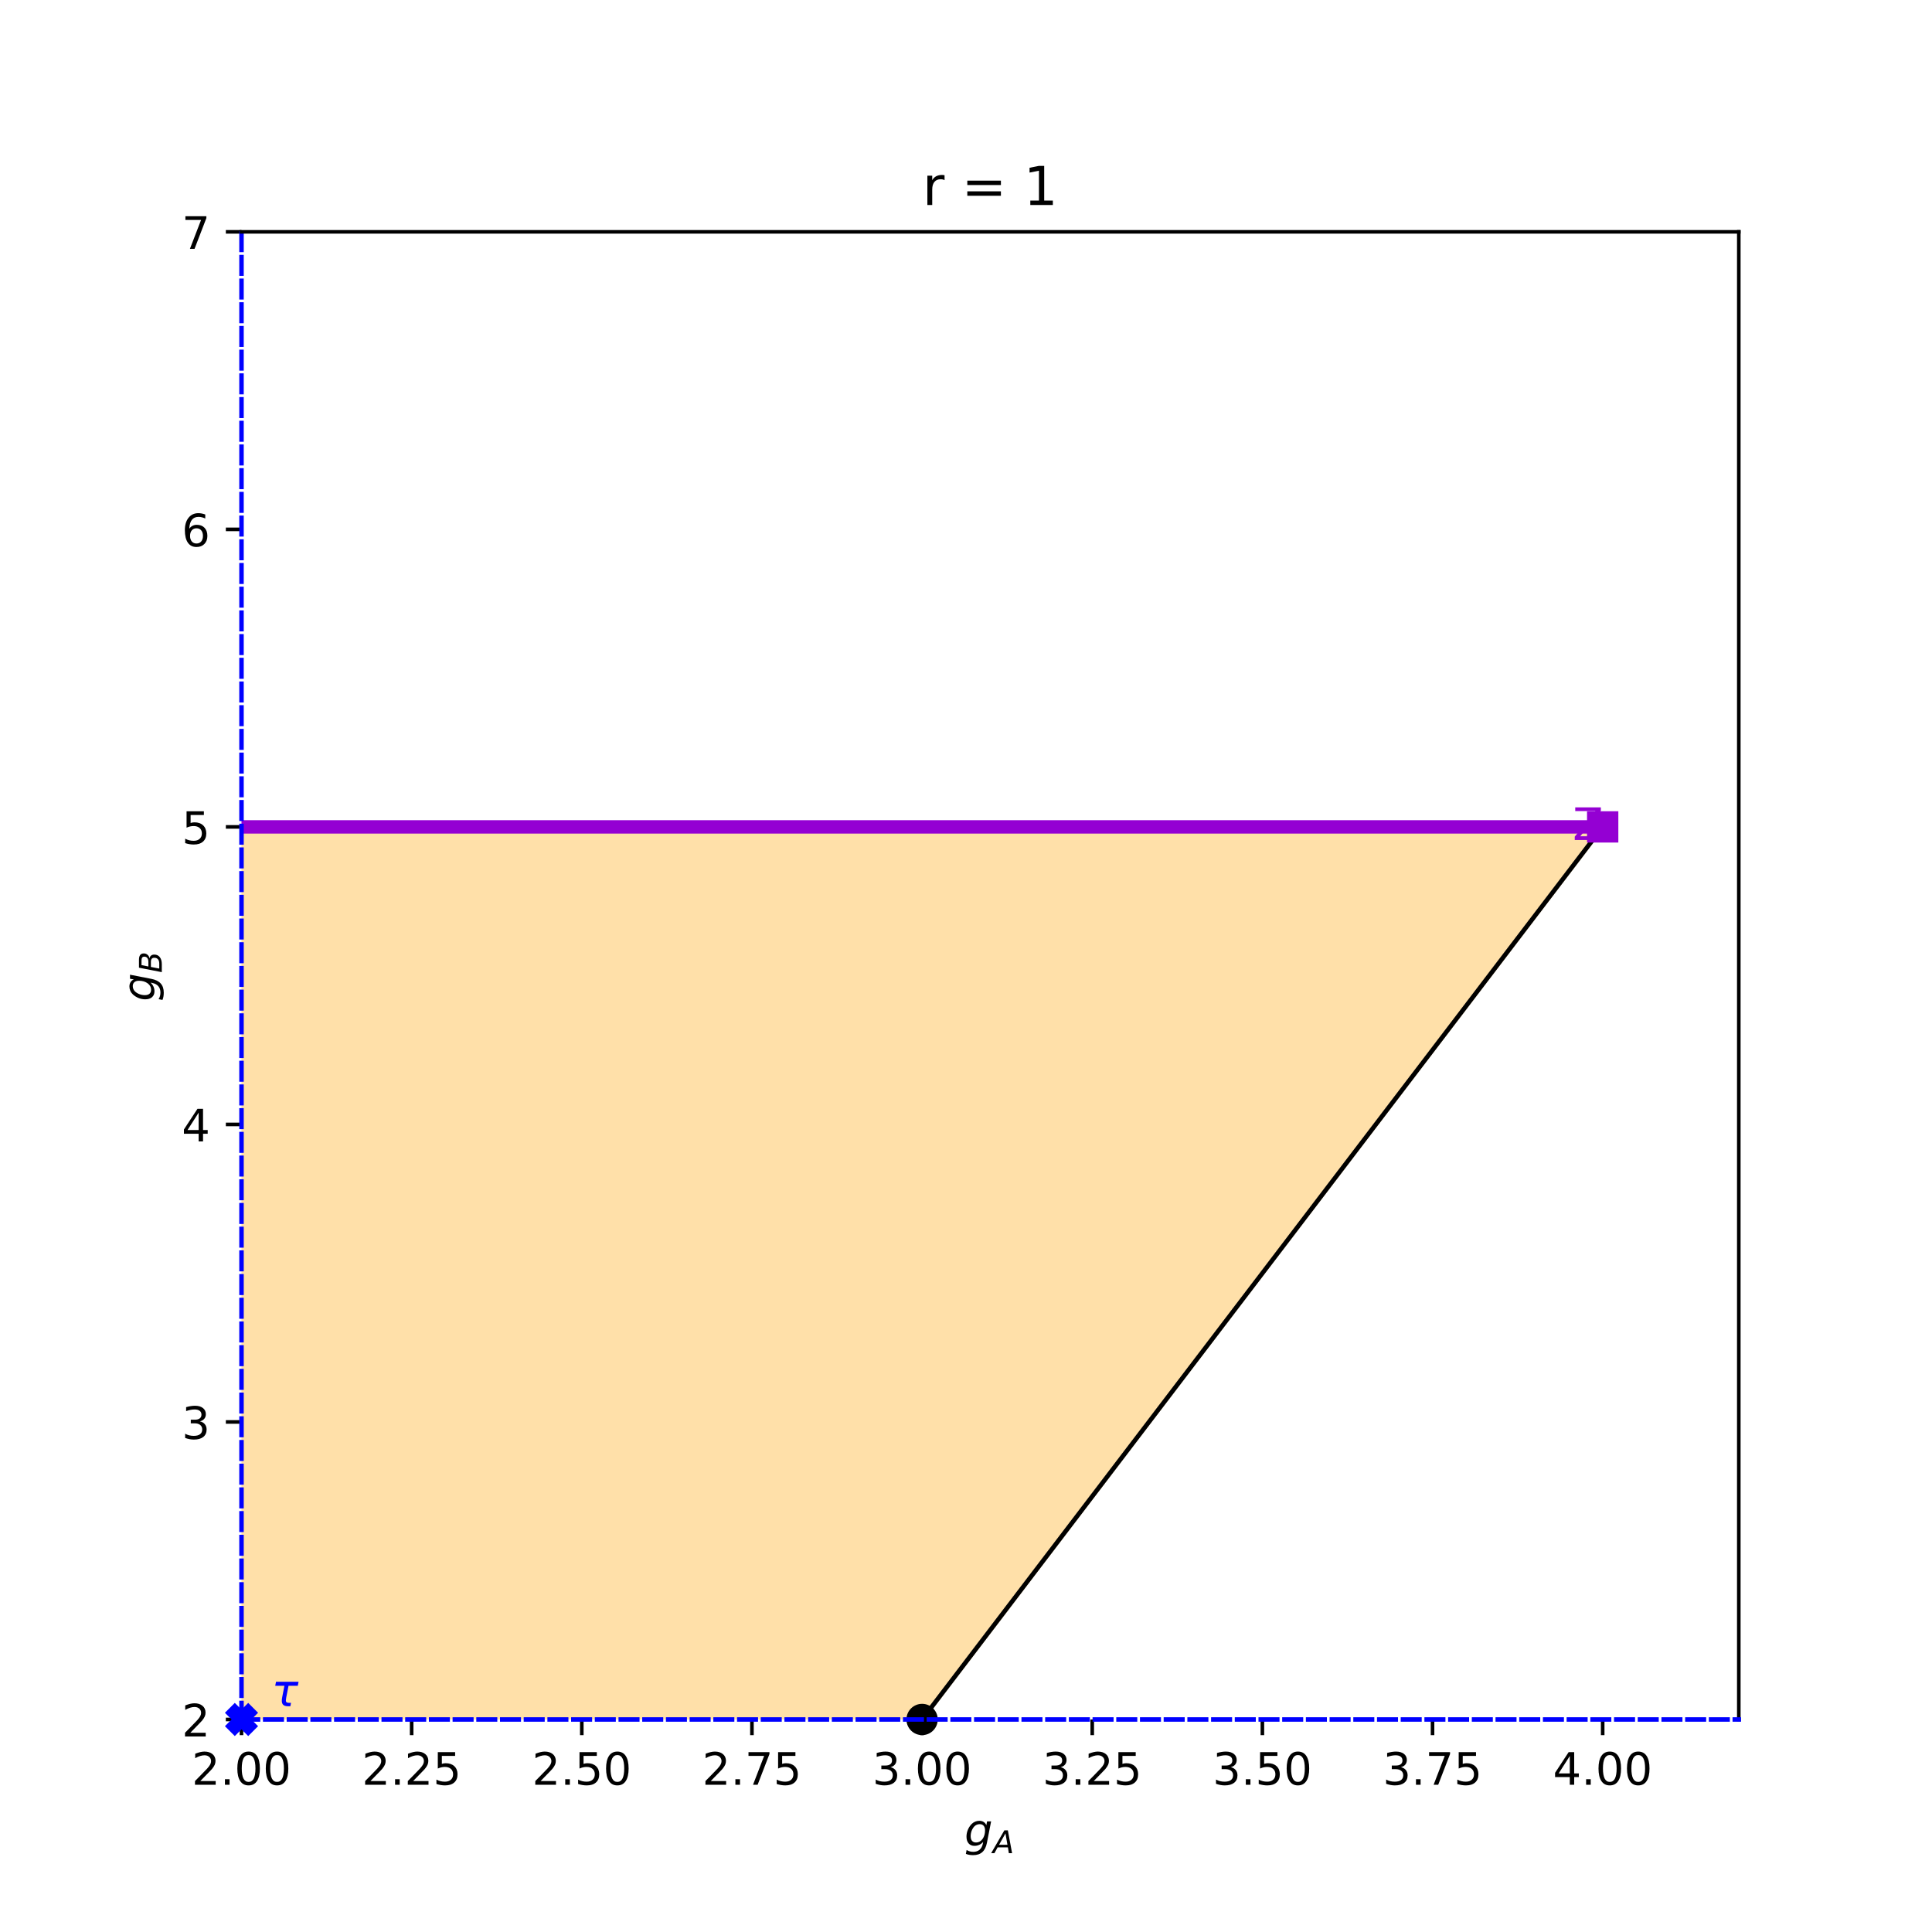
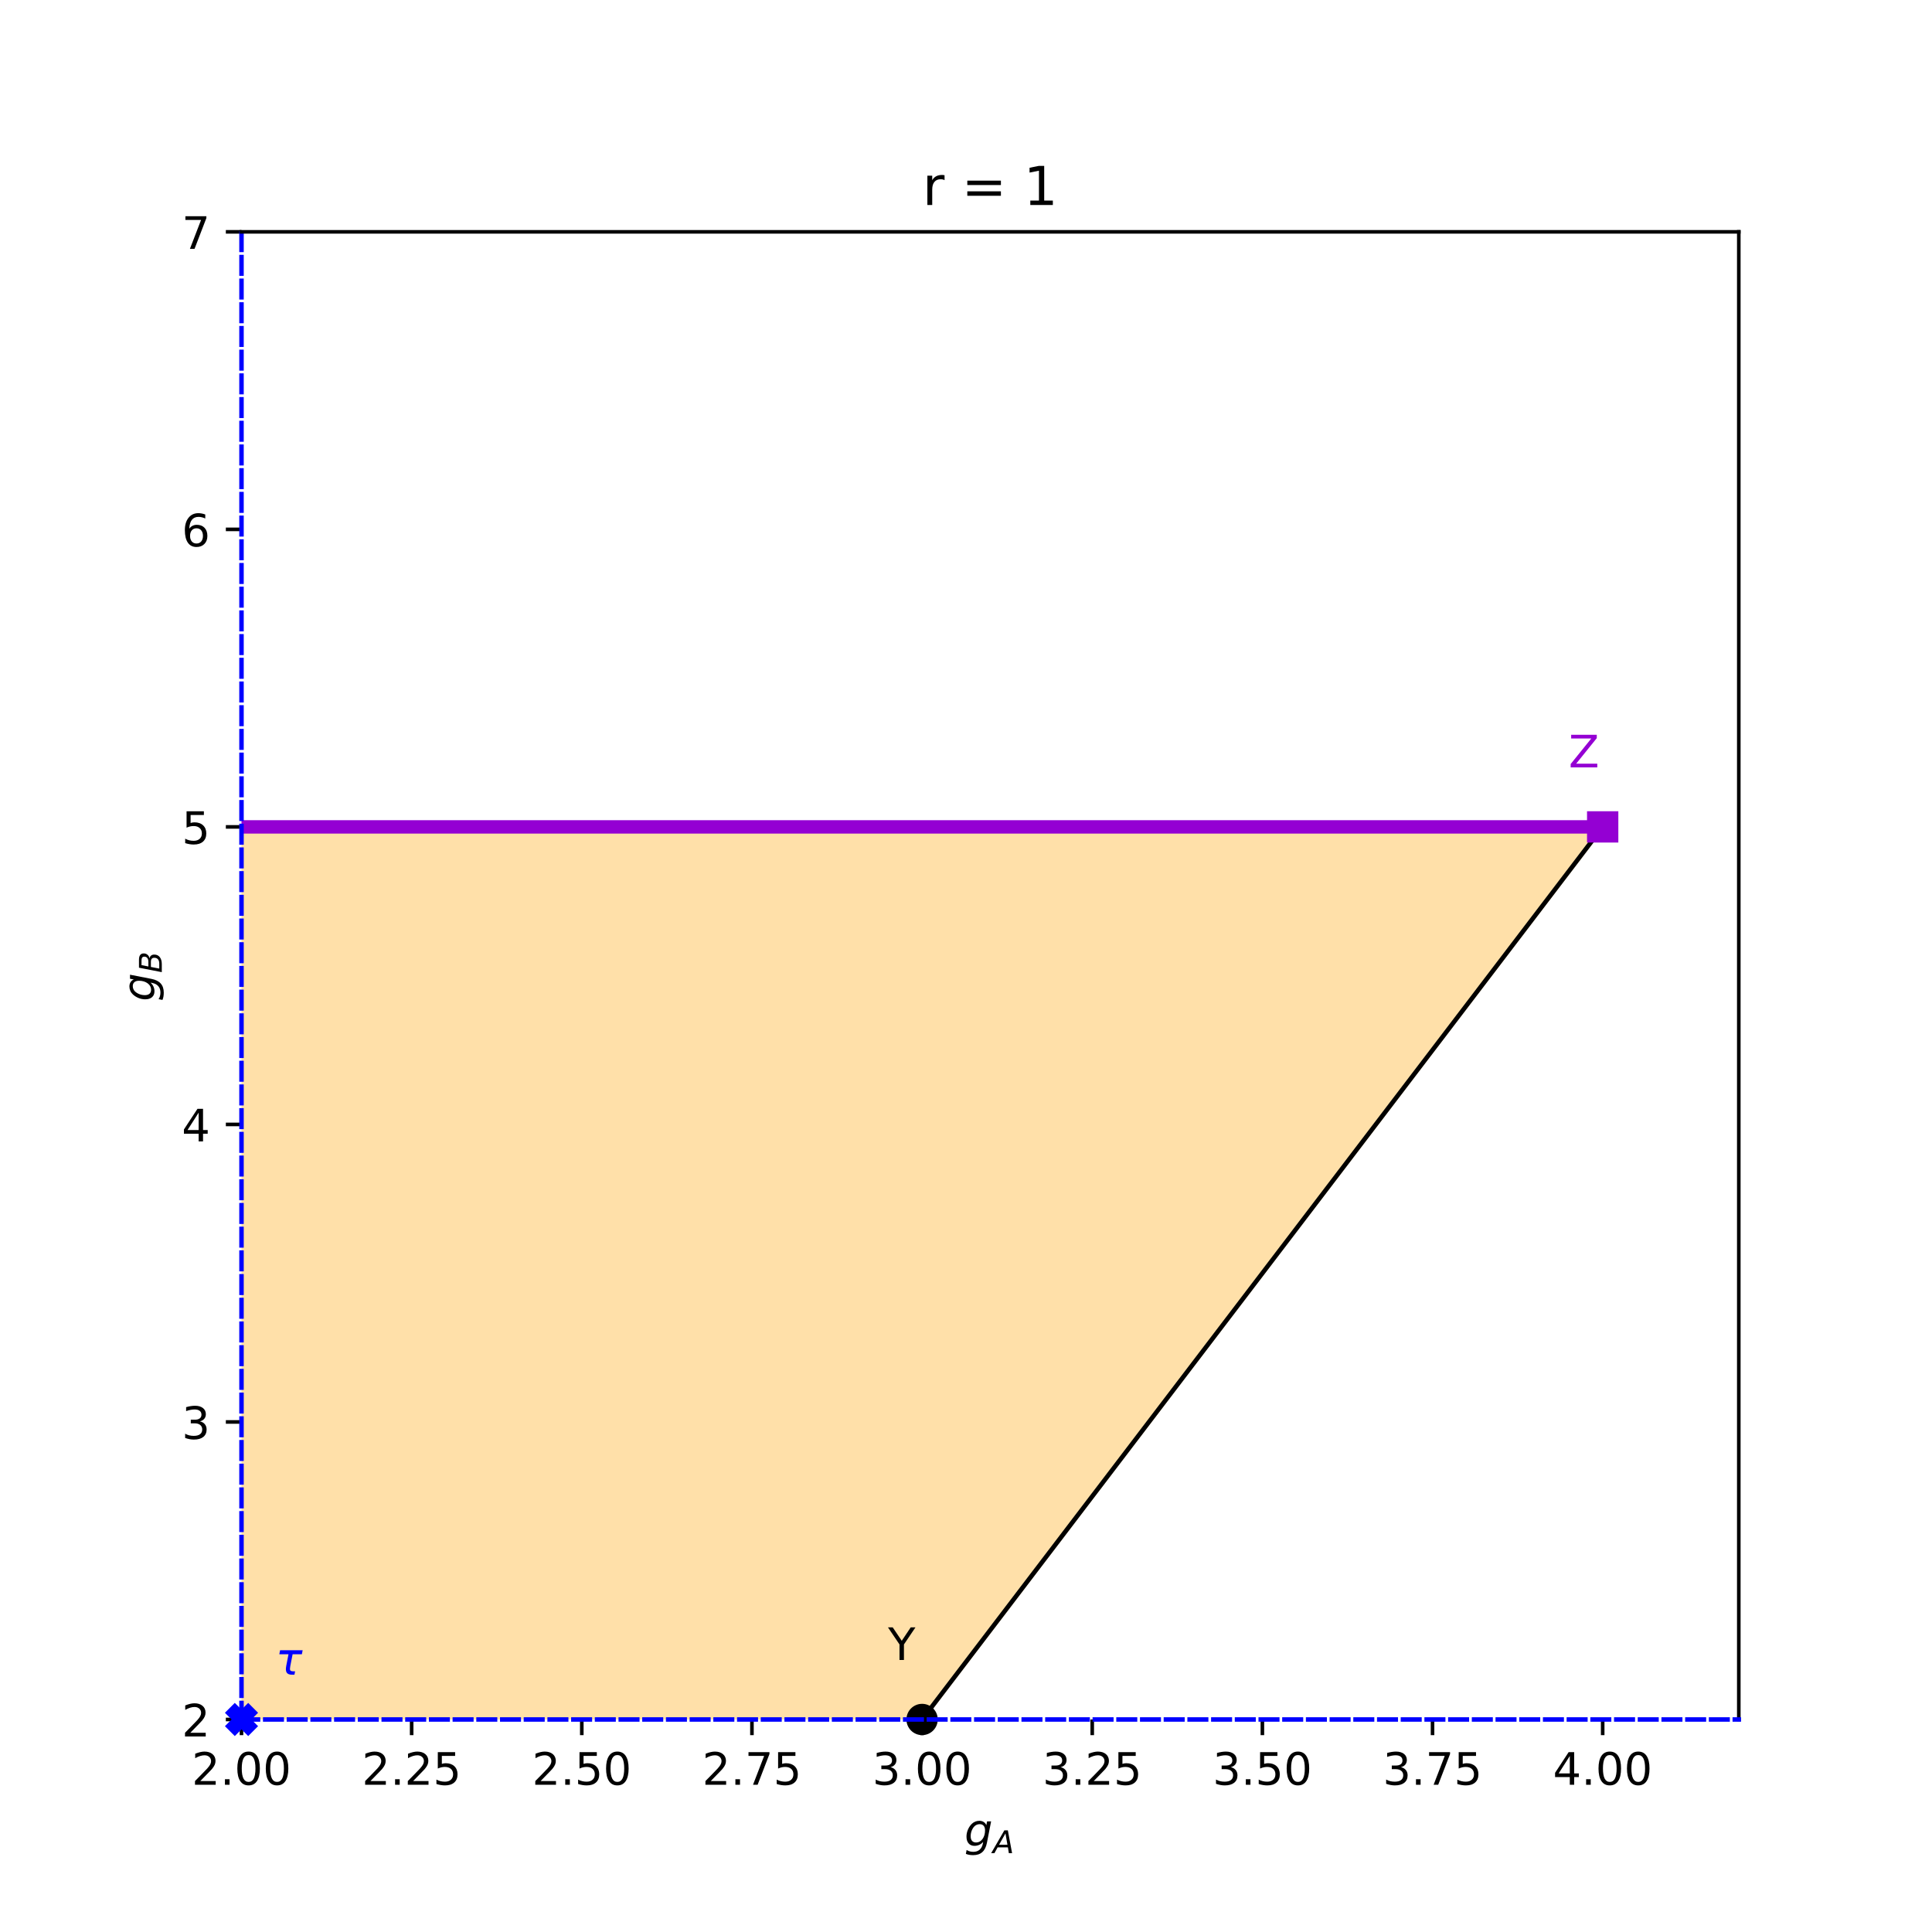
<svg xmlns="http://www.w3.org/2000/svg" xmlns:xlink="http://www.w3.org/1999/xlink" width="432pt" height="432pt" viewBox="0 0 432 432" version="1.1">
  <defs>
    <style type="text/css">*{stroke-linejoin: round; stroke-linecap: butt}</style>
  </defs>
  <g id="figure_1">
    <g id="patch_1">
      <path d="M 0 432  L 432 432  L 432 0  L 0 0  z " style="fill: #ffffff" />
    </g>
    <g id="axes_1">
      <g id="patch_2">
        <path d="M 54 384.48  L 388.8 384.48  L 388.8 51.84  L 54 51.84  z " style="fill: #ffffff" />
      </g>
      <g id="patch_3">
-         <path d="M 358.364 184.896  L -250.364 184.896  L -98.182 517.536  L 206.182 384.48  z " clip-path="url(#pf67f6ed65c)" style="fill: #ffa500; opacity: 0.1; stroke: #ffa500; stroke-linejoin: miter" />
+         <path d="M 358.364 184.896  L -250.364 184.896  L -98.182 517.536  L 206.182 384.48  z " clip-path="url(#pce0ec33e3e)" style="fill: #ffa500; opacity: 0.1; stroke: #ffa500; stroke-linejoin: miter" />
      </g>
      <g id="patch_4">
-         <path d="M 358.364 184.896  L -250.364 184.896  L -98.182 517.536  L 206.182 384.48  z " clip-path="url(#pf67f6ed65c)" style="fill: #ffa500; opacity: 0.1; stroke: #ffa500; stroke-linejoin: miter" />
+         <path d="M 358.364 184.896  L -250.364 184.896  L -98.182 517.536  L 206.182 384.48  z " clip-path="url(#pce0ec33e3e)" style="fill: #ffa500; opacity: 0.1; stroke: #ffa500; stroke-linejoin: miter" />
      </g>
      <g id="patch_5">
-         <path d="M 358.364 184.896  L -250.364 184.896  L -98.182 517.536  L 206.182 384.48  z " clip-path="url(#pf67f6ed65c)" style="fill: #ffa500; opacity: 0.1; stroke: #ffa500; stroke-linejoin: miter" />
+         <path d="M 358.364 184.896  L -250.364 184.896  L -98.182 517.536  L 206.182 384.48  z " clip-path="url(#pce0ec33e3e)" style="fill: #ffa500; opacity: 0.1; stroke: #ffa500; stroke-linejoin: miter" />
      </g>
      <g id="patch_6">
-         <path d="M 358.364 184.896  L -250.364 184.896  L -98.182 517.536  L 206.182 384.48  z " clip-path="url(#pf67f6ed65c)" style="fill: #ffa500; opacity: 0.1; stroke: #ffa500; stroke-linejoin: miter" />
+         <path d="M 358.364 184.896  L -250.364 184.896  L -98.182 517.536  L 206.182 384.48  z " clip-path="url(#pce0ec33e3e)" style="fill: #ffa500; opacity: 0.1; stroke: #ffa500; stroke-linejoin: miter" />
      </g>
      <g id="matplotlib.axis_1">
        <g id="xtick_1">
          <g id="line2d_1">
            <defs>
-               <path id="mff45628722" d="M 0 0  L 0 3.5  " style="stroke: #000000; stroke-width: 0.8" />
+               <path id="mf937543782" d="M 0 0  L 0 3.5  " style="stroke: #000000; stroke-width: 0.8" />
            </defs>
            <g>
-               <use xlink:href="#mff45628722" x="54" y="384.48" style="stroke: #000000; stroke-width: 0.8" />
+               <use xlink:href="#mf937543782" x="54" y="384.48" style="stroke: #000000; stroke-width: 0.8" />
            </g>
          </g>
          <g id="text_1">
            <g transform="translate(42.86719 399.0784) scale(0.1 -0.1)">
              <defs>
                <path id="DejaVuSans-32" d="M 1228 531  L 3431 531  L 3431 0  L 469 0  L 469 531  Q 828 903 1448 1529  Q 2069 2156 2228 2338  Q 2531 2678 2651 2914  Q 2772 3150 2772 3378  Q 2772 3750 2511 3984  Q 2250 4219 1831 4219  Q 1534 4219 1204 4116  Q 875 4013 500 3803  L 500 4441  Q 881 4594 1212 4672  Q 1544 4750 1819 4750  Q 2544 4750 2975 4387  Q 3406 4025 3406 3419  Q 3406 3131 3298 2873  Q 3191 2616 2906 2266  Q 2828 2175 2409 1742  Q 1991 1309 1228 531  z " transform="scale(0.015625)" />
                <path id="DejaVuSans-2e" d="M 684 794  L 1344 794  L 1344 0  L 684 0  L 684 794  z " transform="scale(0.015625)" />
                <path id="DejaVuSans-30" d="M 2034 4250  Q 1547 4250 1301 3770  Q 1056 3291 1056 2328  Q 1056 1369 1301 889  Q 1547 409 2034 409  Q 2525 409 2770 889  Q 3016 1369 3016 2328  Q 3016 3291 2770 3770  Q 2525 4250 2034 4250  z M 2034 4750  Q 2819 4750 3233 4129  Q 3647 3509 3647 2328  Q 3647 1150 3233 529  Q 2819 -91 2034 -91  Q 1250 -91 836 529  Q 422 1150 422 2328  Q 422 3509 836 4129  Q 1250 4750 2034 4750  z " transform="scale(0.015625)" />
              </defs>
              <use xlink:href="#DejaVuSans-32" />
              <use xlink:href="#DejaVuSans-2e" x="63.623" />
              <use xlink:href="#DejaVuSans-30" x="95.41" />
              <use xlink:href="#DejaVuSans-30" x="159.033" />
            </g>
          </g>
        </g>
        <g id="xtick_2">
          <g id="line2d_2">
            <g>
-               <use xlink:href="#mff45628722" x="92.045" y="384.48" style="stroke: #000000; stroke-width: 0.8" />
+               <use xlink:href="#mf937543782" x="92.045" y="384.48" style="stroke: #000000; stroke-width: 0.8" />
            </g>
          </g>
          <g id="text_2">
            <g transform="translate(80.91264 399.0784) scale(0.1 -0.1)">
              <defs>
                <path id="DejaVuSans-35" d="M 691 4666  L 3169 4666  L 3169 4134  L 1269 4134  L 1269 2991  Q 1406 3038 1543 3061  Q 1681 3084 1819 3084  Q 2600 3084 3056 2656  Q 3513 2228 3513 1497  Q 3513 744 3044 326  Q 2575 -91 1722 -91  Q 1428 -91 1123 -41  Q 819 9 494 109  L 494 744  Q 775 591 1075 516  Q 1375 441 1709 441  Q 2250 441 2565 725  Q 2881 1009 2881 1497  Q 2881 1984 2565 2268  Q 2250 2553 1709 2553  Q 1456 2553 1204 2497  Q 953 2441 691 2322  L 691 4666  z " transform="scale(0.015625)" />
              </defs>
              <use xlink:href="#DejaVuSans-32" />
              <use xlink:href="#DejaVuSans-2e" x="63.623" />
              <use xlink:href="#DejaVuSans-32" x="95.41" />
              <use xlink:href="#DejaVuSans-35" x="159.033" />
            </g>
          </g>
        </g>
        <g id="xtick_3">
          <g id="line2d_3">
            <g>
-               <use xlink:href="#mff45628722" x="130.091" y="384.48" style="stroke: #000000; stroke-width: 0.8" />
+               <use xlink:href="#mf937543782" x="130.091" y="384.48" style="stroke: #000000; stroke-width: 0.8" />
            </g>
          </g>
          <g id="text_3">
            <g transform="translate(118.9581 399.0784) scale(0.1 -0.1)">
              <use xlink:href="#DejaVuSans-32" />
              <use xlink:href="#DejaVuSans-2e" x="63.623" />
              <use xlink:href="#DejaVuSans-35" x="95.41" />
              <use xlink:href="#DejaVuSans-30" x="159.033" />
            </g>
          </g>
        </g>
        <g id="xtick_4">
          <g id="line2d_4">
            <g>
-               <use xlink:href="#mff45628722" x="168.136" y="384.48" style="stroke: #000000; stroke-width: 0.8" />
+               <use xlink:href="#mf937543782" x="168.136" y="384.48" style="stroke: #000000; stroke-width: 0.8" />
            </g>
          </g>
          <g id="text_4">
            <g transform="translate(157.0036 399.0784) scale(0.1 -0.1)">
              <defs>
                <path id="DejaVuSans-37" d="M 525 4666  L 3525 4666  L 3525 4397  L 1831 0  L 1172 0  L 2766 4134  L 525 4134  L 525 4666  z " transform="scale(0.015625)" />
              </defs>
              <use xlink:href="#DejaVuSans-32" />
              <use xlink:href="#DejaVuSans-2e" x="63.623" />
              <use xlink:href="#DejaVuSans-37" x="95.41" />
              <use xlink:href="#DejaVuSans-35" x="159.033" />
            </g>
          </g>
        </g>
        <g id="xtick_5">
          <g id="line2d_5">
            <g>
-               <use xlink:href="#mff45628722" x="206.182" y="384.48" style="stroke: #000000; stroke-width: 0.8" />
+               <use xlink:href="#mf937543782" x="206.182" y="384.48" style="stroke: #000000; stroke-width: 0.8" />
            </g>
          </g>
          <g id="text_5">
            <g transform="translate(195.049 399.0784) scale(0.1 -0.1)">
              <defs>
                <path id="DejaVuSans-33" d="M 2597 2516  Q 3050 2419 3304 2112  Q 3559 1806 3559 1356  Q 3559 666 3084 287  Q 2609 -91 1734 -91  Q 1441 -91 1130 -33  Q 819 25 488 141  L 488 750  Q 750 597 1062 519  Q 1375 441 1716 441  Q 2309 441 2620 675  Q 2931 909 2931 1356  Q 2931 1769 2642 2001  Q 2353 2234 1838 2234  L 1294 2234  L 1294 2753  L 1863 2753  Q 2328 2753 2575 2939  Q 2822 3125 2822 3475  Q 2822 3834 2567 4026  Q 2313 4219 1838 4219  Q 1578 4219 1281 4162  Q 984 4106 628 3988  L 628 4550  Q 988 4650 1302 4700  Q 1616 4750 1894 4750  Q 2613 4750 3031 4423  Q 3450 4097 3450 3541  Q 3450 3153 3228 2886  Q 3006 2619 2597 2516  z " transform="scale(0.015625)" />
              </defs>
              <use xlink:href="#DejaVuSans-33" />
              <use xlink:href="#DejaVuSans-2e" x="63.623" />
              <use xlink:href="#DejaVuSans-30" x="95.41" />
              <use xlink:href="#DejaVuSans-30" x="159.033" />
            </g>
          </g>
        </g>
        <g id="xtick_6">
          <g id="line2d_6">
            <g>
-               <use xlink:href="#mff45628722" x="244.227" y="384.48" style="stroke: #000000; stroke-width: 0.8" />
+               <use xlink:href="#mf937543782" x="244.227" y="384.48" style="stroke: #000000; stroke-width: 0.8" />
            </g>
          </g>
          <g id="text_6">
            <g transform="translate(233.0945 399.0784) scale(0.1 -0.1)">
              <use xlink:href="#DejaVuSans-33" />
              <use xlink:href="#DejaVuSans-2e" x="63.623" />
              <use xlink:href="#DejaVuSans-32" x="95.41" />
              <use xlink:href="#DejaVuSans-35" x="159.033" />
            </g>
          </g>
        </g>
        <g id="xtick_7">
          <g id="line2d_7">
            <g>
-               <use xlink:href="#mff45628722" x="282.273" y="384.48" style="stroke: #000000; stroke-width: 0.8" />
+               <use xlink:href="#mf937543782" x="282.273" y="384.48" style="stroke: #000000; stroke-width: 0.8" />
            </g>
          </g>
          <g id="text_7">
            <g transform="translate(271.1399 399.0784) scale(0.1 -0.1)">
              <use xlink:href="#DejaVuSans-33" />
              <use xlink:href="#DejaVuSans-2e" x="63.623" />
              <use xlink:href="#DejaVuSans-35" x="95.41" />
              <use xlink:href="#DejaVuSans-30" x="159.033" />
            </g>
          </g>
        </g>
        <g id="xtick_8">
          <g id="line2d_8">
            <g>
-               <use xlink:href="#mff45628722" x="320.318" y="384.48" style="stroke: #000000; stroke-width: 0.8" />
+               <use xlink:href="#mf937543782" x="320.318" y="384.48" style="stroke: #000000; stroke-width: 0.8" />
            </g>
          </g>
          <g id="text_8">
            <g transform="translate(309.1854 399.0784) scale(0.1 -0.1)">
              <use xlink:href="#DejaVuSans-33" />
              <use xlink:href="#DejaVuSans-2e" x="63.623" />
              <use xlink:href="#DejaVuSans-37" x="95.41" />
              <use xlink:href="#DejaVuSans-35" x="159.033" />
            </g>
          </g>
        </g>
        <g id="xtick_9">
          <g id="line2d_9">
            <g>
-               <use xlink:href="#mff45628722" x="358.364" y="384.48" style="stroke: #000000; stroke-width: 0.8" />
+               <use xlink:href="#mf937543782" x="358.364" y="384.48" style="stroke: #000000; stroke-width: 0.8" />
            </g>
          </g>
          <g id="text_9">
            <g transform="translate(347.2308 399.0784) scale(0.1 -0.1)">
              <defs>
                <path id="DejaVuSans-34" d="M 2419 4116  L 825 1625  L 2419 1625  L 2419 4116  z M 2253 4666  L 3047 4666  L 3047 1625  L 3713 1625  L 3713 1100  L 3047 1100  L 3047 0  L 2419 0  L 2419 1100  L 313 1100  L 313 1709  L 2253 4666  z " transform="scale(0.015625)" />
              </defs>
              <use xlink:href="#DejaVuSans-34" />
              <use xlink:href="#DejaVuSans-2e" x="63.623" />
              <use xlink:href="#DejaVuSans-30" x="95.41" />
              <use xlink:href="#DejaVuSans-30" x="159.033" />
            </g>
          </g>
        </g>
        <g id="text_10">
          <g transform="translate(215.65 412.7362) scale(0.1 -0.1)">
            <defs>
              <path id="DejaVuSans-Oblique-67" d="M 3816 3500  L 3219 434  Q 3047 -456 2561 -893  Q 2075 -1331 1253 -1331  Q 950 -1331 690 -1286  Q 431 -1241 206 -1147  L 313 -588  Q 525 -725 762 -790  Q 1000 -856 1269 -856  Q 1816 -856 2167 -557  Q 2519 -259 2631 300  L 2681 563  Q 2441 288 2122 144  Q 1803 0 1434 0  Q 903 0 598 351  Q 294 703 294 1319  Q 294 1803 478 2267  Q 663 2731 997 3091  Q 1219 3328 1514 3456  Q 1809 3584 2131 3584  Q 2484 3584 2746 3420  Q 3009 3256 3138 2956  L 3238 3500  L 3816 3500  z M 2950 2216  Q 2950 2641 2750 2872  Q 2550 3103 2181 3103  Q 1953 3103 1747 3012  Q 1541 2922 1394 2759  Q 1156 2491 1023 2127  Q 891 1763 891 1375  Q 891 944 1092 712  Q 1294 481 1672 481  Q 2219 481 2584 976  Q 2950 1472 2950 2216  z " transform="scale(0.015625)" />
              <path id="DejaVuSans-Oblique-41" d="M 2356 4666  L 3072 4666  L 3938 0  L 3278 0  L 3084 1197  L 984 1197  L 325 0  L -341 0  L 2356 4666  z M 2584 4044  L 1275 1722  L 2988 1722  L 2584 4044  z " transform="scale(0.015625)" />
            </defs>
            <use xlink:href="#DejaVuSans-Oblique-67" />
            <use xlink:href="#DejaVuSans-Oblique-41" transform="translate(63.47656 -16.40625) scale(0.7)" />
          </g>
        </g>
      </g>
      <g id="matplotlib.axis_2">
        <g id="ytick_1">
          <g id="line2d_10">
            <defs>
-               <path id="m489b6dee3a" d="M 0 0  L -3.5 0  " style="stroke: #000000; stroke-width: 0.8" />
+               <path id="m3064fb3a3d" d="M 0 0  L -3.5 0  " style="stroke: #000000; stroke-width: 0.8" />
            </defs>
            <g>
-               <use xlink:href="#m489b6dee3a" x="54" y="384.48" style="stroke: #000000; stroke-width: 0.8" />
+               <use xlink:href="#m3064fb3a3d" x="54" y="384.48" style="stroke: #000000; stroke-width: 0.8" />
            </g>
          </g>
          <g id="text_11">
            <g transform="translate(40.6375 388.2792) scale(0.1 -0.1)">
              <use xlink:href="#DejaVuSans-32" />
            </g>
          </g>
        </g>
        <g id="ytick_2">
          <g id="line2d_11">
            <g>
-               <use xlink:href="#m489b6dee3a" x="54" y="317.952" style="stroke: #000000; stroke-width: 0.8" />
+               <use xlink:href="#m3064fb3a3d" x="54" y="317.952" style="stroke: #000000; stroke-width: 0.8" />
            </g>
          </g>
          <g id="text_12">
            <g transform="translate(40.6375 321.7512) scale(0.1 -0.1)">
              <use xlink:href="#DejaVuSans-33" />
            </g>
          </g>
        </g>
        <g id="ytick_3">
          <g id="line2d_12">
            <g>
-               <use xlink:href="#m489b6dee3a" x="54" y="251.424" style="stroke: #000000; stroke-width: 0.8" />
+               <use xlink:href="#m3064fb3a3d" x="54" y="251.424" style="stroke: #000000; stroke-width: 0.8" />
            </g>
          </g>
          <g id="text_13">
            <g transform="translate(40.6375 255.2232) scale(0.1 -0.1)">
              <use xlink:href="#DejaVuSans-34" />
            </g>
          </g>
        </g>
        <g id="ytick_4">
          <g id="line2d_13">
            <g>
-               <use xlink:href="#m489b6dee3a" x="54" y="184.896" style="stroke: #000000; stroke-width: 0.8" />
+               <use xlink:href="#m3064fb3a3d" x="54" y="184.896" style="stroke: #000000; stroke-width: 0.8" />
            </g>
          </g>
          <g id="text_14">
            <g transform="translate(40.6375 188.6952) scale(0.1 -0.1)">
              <use xlink:href="#DejaVuSans-35" />
            </g>
          </g>
        </g>
        <g id="ytick_5">
          <g id="line2d_14">
            <g>
-               <use xlink:href="#m489b6dee3a" x="54" y="118.368" style="stroke: #000000; stroke-width: 0.8" />
+               <use xlink:href="#m3064fb3a3d" x="54" y="118.368" style="stroke: #000000; stroke-width: 0.8" />
            </g>
          </g>
          <g id="text_15">
            <g transform="translate(40.6375 122.1672) scale(0.1 -0.1)">
              <defs>
                <path id="DejaVuSans-36" d="M 2113 2584  Q 1688 2584 1439 2293  Q 1191 2003 1191 1497  Q 1191 994 1439 701  Q 1688 409 2113 409  Q 2538 409 2786 701  Q 3034 994 3034 1497  Q 3034 2003 2786 2293  Q 2538 2584 2113 2584  z M 3366 4563  L 3366 3988  Q 3128 4100 2886 4159  Q 2644 4219 2406 4219  Q 1781 4219 1451 3797  Q 1122 3375 1075 2522  Q 1259 2794 1537 2939  Q 1816 3084 2150 3084  Q 2853 3084 3261 2657  Q 3669 2231 3669 1497  Q 3669 778 3244 343  Q 2819 -91 2113 -91  Q 1303 -91 875 529  Q 447 1150 447 2328  Q 447 3434 972 4092  Q 1497 4750 2381 4750  Q 2619 4750 2861 4703  Q 3103 4656 3366 4563  z " transform="scale(0.015625)" />
              </defs>
              <use xlink:href="#DejaVuSans-36" />
            </g>
          </g>
        </g>
        <g id="ytick_6">
          <g id="line2d_15">
            <g>
-               <use xlink:href="#m489b6dee3a" x="54" y="51.84" style="stroke: #000000; stroke-width: 0.8" />
+               <use xlink:href="#m3064fb3a3d" x="54" y="51.84" style="stroke: #000000; stroke-width: 0.8" />
            </g>
          </g>
          <g id="text_16">
            <g transform="translate(40.6375 55.63922) scale(0.1 -0.1)">
              <use xlink:href="#DejaVuSans-37" />
            </g>
          </g>
        </g>
        <g id="text_17">
          <g transform="translate(34.5375 223.91) rotate(-90) scale(0.1 -0.1)">
            <defs>
              <path id="DejaVuSans-Oblique-42" d="M 1081 4666  L 2694 4666  Q 3350 4666 3675 4422  Q 4000 4178 4000 3688  Q 4000 3238 3720 2911  Q 3441 2584 2988 2516  Q 3375 2428 3569 2181  Q 3763 1934 3763 1522  Q 3763 819 3242 409  Q 2722 0 1819 0  L 172 0  L 1081 4666  z M 1234 2228  L 903 519  L 1919 519  Q 2491 519 2800 781  Q 3109 1044 3109 1522  Q 3109 1891 2904 2059  Q 2700 2228 2247 2228  L 1234 2228  z M 1606 4147  L 1331 2741  L 2272 2741  Q 2775 2741 3058 2959  Q 3341 3178 3341 3566  Q 3341 3869 3150 4008  Q 2959 4147 2541 4147  L 1606 4147  z " transform="scale(0.015625)" />
            </defs>
            <use xlink:href="#DejaVuSans-Oblique-67" />
            <use xlink:href="#DejaVuSans-Oblique-42" transform="translate(63.47656 -16.40625) scale(0.7)" />
          </g>
        </g>
      </g>
      <g id="line2d_16">
-         <path d="M 358.364 184.896  L -1 184.896  " clip-path="url(#pf67f6ed65c)" style="fill: none; stroke: #9400d3; stroke-width: 3; stroke-linecap: square" />
+         <path d="M 358.364 184.896  L -1 184.896  " clip-path="url(#pce0ec33e3e)" style="fill: none; stroke: #9400d3; stroke-width: 3; stroke-linecap: square" />
      </g>
      <g id="line2d_17">
-         <path clip-path="url(#pf67f6ed65c)" style="fill: none; stroke: #000000; stroke-linecap: square" />
+         <path clip-path="url(#pce0ec33e3e)" style="fill: none; stroke: #000000; stroke-linecap: square" />
      </g>
      <g id="line2d_18">
-         <path d="M 206.182 384.48  L 358.364 184.896  " clip-path="url(#pf67f6ed65c)" style="fill: none; stroke: #000000; stroke-linecap: square" />
+         <path d="M 206.182 384.48  L 358.364 184.896  " clip-path="url(#pce0ec33e3e)" style="fill: none; stroke: #000000; stroke-linecap: square" />
      </g>
      <g id="line2d_19">
-         <path d="M 206.182 384.48  L 95.193 433  " clip-path="url(#pf67f6ed65c)" style="fill: none; stroke: #000000; stroke-linecap: square" />
+         <path d="M 206.182 384.48  L 95.193 433  " clip-path="url(#pce0ec33e3e)" style="fill: none; stroke: #000000; stroke-linecap: square" />
      </g>
      <g id="line2d_20">
        <defs>
-           <path id="mb82688cc5e" d="M 0 3  C 0.796 3 1.559 2.684 2.121 2.121  C 2.684 1.559 3 0.796 3 0  C 3 -0.796 2.684 -1.559 2.121 -2.121  C 1.559 -2.684 0.796 -3 0 -3  C -0.796 -3 -1.559 -2.684 -2.121 -2.121  C -2.684 -1.559 -3 -0.796 -3 0  C -3 0.796 -2.684 1.559 -2.121 2.121  C -1.559 2.684 -0.796 3 0 3  z " style="stroke: #000000" />
+           <path id="mc7cfe98425" d="M 0 3  C 0.796 3 1.559 2.684 2.121 2.121  C 2.684 1.559 3 0.796 3 0  C 3 -0.796 2.684 -1.559 2.121 -2.121  C 1.559 -2.684 0.796 -3 0 -3  C -0.796 -3 -1.559 -2.684 -2.121 -2.121  C -2.684 -1.559 -3 -0.796 -3 0  C -3 0.796 -2.684 1.559 -2.121 2.121  C -1.559 2.684 -0.796 3 0 3  z " style="stroke: #000000" />
        </defs>
        <g>
-           <use xlink:href="#mb82688cc5e" x="206.182" y="384.48" style="stroke: #000000" />
+           <use xlink:href="#mc7cfe98425" x="206.182" y="384.48" style="stroke: #000000" />
        </g>
      </g>
      <g id="line2d_21">
        <defs>
-           <path id="m31ae39d88f" d="M -3 3  L 3 3  L 3 -3  L -3 -3  z " style="stroke: #9400d3; stroke-linejoin: miter" />
+           <path id="m194f7bfefa" d="M -3 3  L 3 3  L 3 -3  L -3 -3  z " style="stroke: #9400d3; stroke-linejoin: miter" />
        </defs>
        <g>
-           <use xlink:href="#m31ae39d88f" x="358.364" y="184.896" style="fill: #9400d3; stroke: #9400d3; stroke-linejoin: miter" />
+           <use xlink:href="#m194f7bfefa" x="358.364" y="184.896" style="fill: #9400d3; stroke: #9400d3; stroke-linejoin: miter" />
        </g>
      </g>
      <g id="line2d_22">
        <defs>
-           <path id="m13fea50edc" d="M -1.5 3  L 0 1.5  L 1.5 3  L 3 1.5  L 1.5 0  L 3 -1.5  L 1.5 -3  L 0 -1.5  L -1.5 -3  L -3 -1.5  L -1.5 0  L -3 1.5  z " style="stroke: #0000ff; stroke-linejoin: miter" />
+           <path id="m25b4561835" d="M -1.5 3  L 0 1.5  L 1.5 3  L 3 1.5  L 1.5 0  L 3 -1.5  L 1.5 -3  L 0 -1.5  L -1.5 -3  L -3 -1.5  L -1.5 0  L -3 1.5  z " style="stroke: #0000ff; stroke-linejoin: miter" />
        </defs>
        <g>
-           <use xlink:href="#m13fea50edc" x="54" y="384.48" style="fill: #0000ff; stroke: #0000ff; stroke-linejoin: miter" />
+           <use xlink:href="#m25b4561835" x="54" y="384.48" style="fill: #0000ff; stroke: #0000ff; stroke-linejoin: miter" />
        </g>
      </g>
      <g id="patch_7">
        <path d="M 54 384.48  L 54 51.84  " style="fill: none; stroke-dasharray: 3.7,1.6; stroke-dashoffset: 0; stroke: #0000ff; stroke-linejoin: miter; stroke-linecap: square" />
      </g>
      <g id="patch_8">
        <path d="M 388.8 384.48  L 388.8 51.84  " style="fill: none; stroke: #000000; stroke-width: 0.8; stroke-linejoin: miter; stroke-linecap: square" />
      </g>
      <g id="patch_9">
        <path d="M 54 384.48  L 388.8 384.48  " style="fill: none; stroke-dasharray: 3.7,1.6; stroke-dashoffset: 0; stroke: #0000ff; stroke-linejoin: miter; stroke-linecap: square" />
      </g>
      <g id="patch_10">
        <path d="M 54 51.84  L 388.8 51.84  " style="fill: none; stroke: #000000; stroke-width: 0.8; stroke-linejoin: miter; stroke-linecap: square" />
      </g>
      <g id="text_18">
-         <g style="fill: #9400d3" transform="translate(351.6676 187.8232) scale(0.1 -0.1)">
+         <g transform="translate(198.5727 371.1744) scale(0.1 -0.1)">
+           <defs>
+             <path id="DejaVuSans-59" d="M -13 4666  L 666 4666  L 1959 2747  L 3244 4666  L 3922 4666  L 2272 2222  L 2272 0  L 1638 0  L 1638 2222  L -13 4666  z " transform="scale(0.015625)" />
+           </defs>
+           <use xlink:href="#DejaVuSans-59" />
+         </g>
+       </g>
+       <g id="text_19">
+         <g style="fill: #9400d3" transform="translate(350.7545 171.5904) scale(0.1 -0.1)">
          <defs>
            <path id="DejaVuSans-5a" d="M 359 4666  L 4025 4666  L 4025 4184  L 1075 531  L 4097 531  L 4097 0  L 288 0  L 288 481  L 3238 4134  L 359 4134  L 359 4666  z " transform="scale(0.015625)" />
          </defs>
          <use xlink:href="#DejaVuSans-5a" />
        </g>
      </g>
-       <g id="text_19">
-         <g style="fill: #0000ff" transform="translate(60.696 381.5528) scale(0.1 -0.1)">
+       <g id="text_20">
+         <g style="fill: #0000ff" transform="translate(61.60909 374.5008) scale(0.1 -0.1)">
          <defs>
            <path id="DejaVuSans-Oblique-3c4" d="M 2103 638  Q 2188 488 2525 488  L 2800 488  L 2706 0  L 2363 0  Q 1800 0 1600 300  Q 1403 606 1534 1269  L 1856 2925  L 541 2925  L 653 3500  L 3881 3500  L 3769 2925  L 2444 2925  L 2113 1234  Q 2025 781 2103 638  z " transform="scale(0.015625)" />
          </defs>
          <use xlink:href="#DejaVuSans-Oblique-3c4" transform="translate(0 0.3125)" />
        </g>
      </g>
-       <g id="text_20">
+       <g id="text_21">
        <g transform="translate(206.2744 45.84) scale(0.12 -0.12)">
          <defs>
            <path id="DejaVuSans-72" d="M 2631 2963  Q 2534 3019 2420 3045  Q 2306 3072 2169 3072  Q 1681 3072 1420 2755  Q 1159 2438 1159 1844  L 1159 0  L 581 0  L 581 3500  L 1159 3500  L 1159 2956  Q 1341 3275 1631 3429  Q 1922 3584 2338 3584  Q 2397 3584 2469 3576  Q 2541 3569 2628 3553  L 2631 2963  z " transform="scale(0.015625)" />
            <path id="DejaVuSans-20" transform="scale(0.015625)" />
            <path id="DejaVuSans-3d" d="M 678 2906  L 4684 2906  L 4684 2381  L 678 2381  L 678 2906  z M 678 1631  L 4684 1631  L 4684 1100  L 678 1100  L 678 1631  z " transform="scale(0.015625)" />
            <path id="DejaVuSans-31" d="M 794 531  L 1825 531  L 1825 4091  L 703 3866  L 703 4441  L 1819 4666  L 2450 4666  L 2450 531  L 3481 531  L 3481 0  L 794 0  L 794 531  z " transform="scale(0.015625)" />
          </defs>
          <use xlink:href="#DejaVuSans-72" />
          <use xlink:href="#DejaVuSans-20" x="41.113" />
          <use xlink:href="#DejaVuSans-3d" x="72.9" />
          <use xlink:href="#DejaVuSans-20" x="156.689" />
          <use xlink:href="#DejaVuSans-31" x="188.477" />
        </g>
      </g>
    </g>
  </g>
  <defs>
-     <clipPath id="pf67f6ed65c">
+     <clipPath id="pce0ec33e3e">
      <rect x="54" y="51.84" width="334.8" height="332.64" />
    </clipPath>
  </defs>
</svg>
